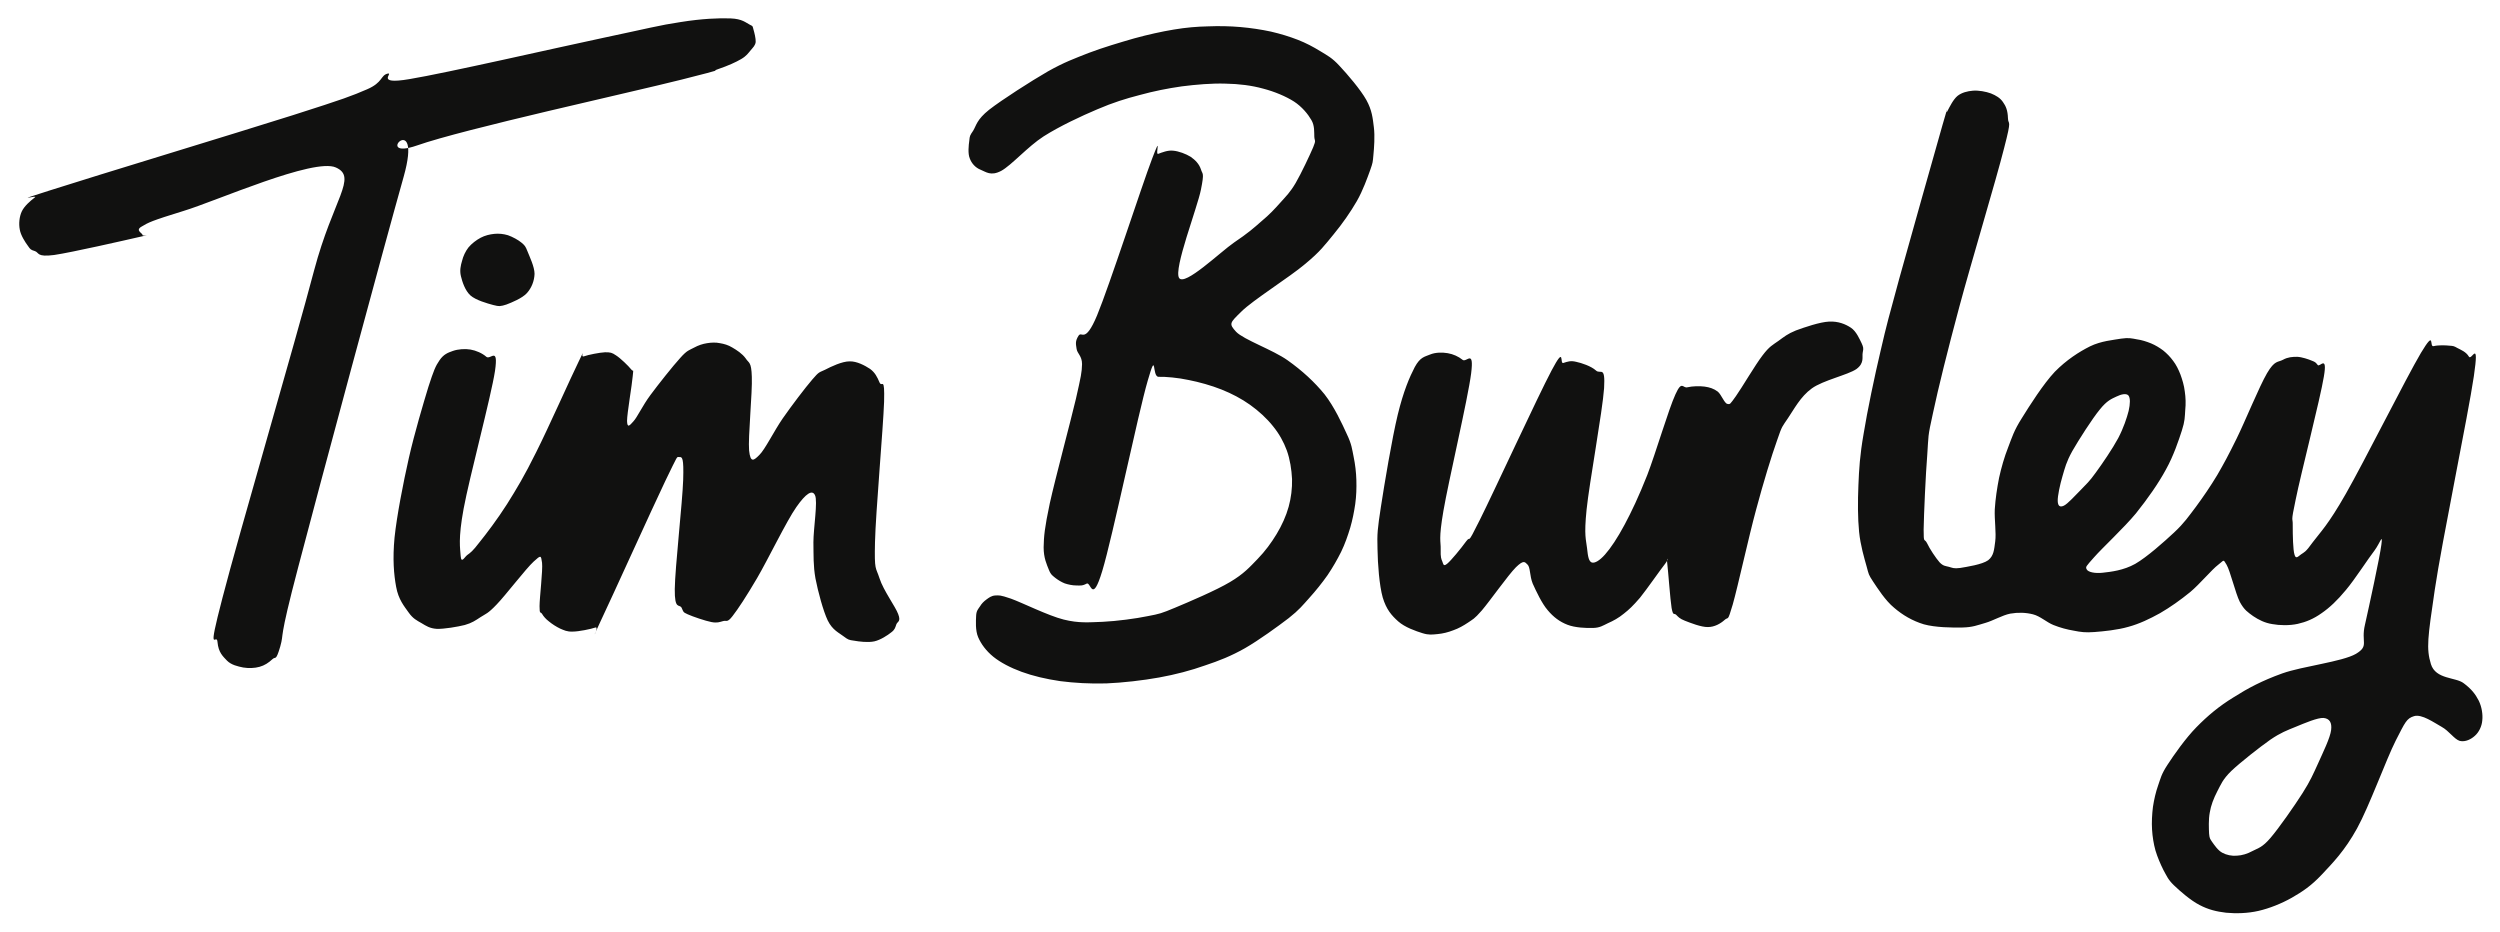
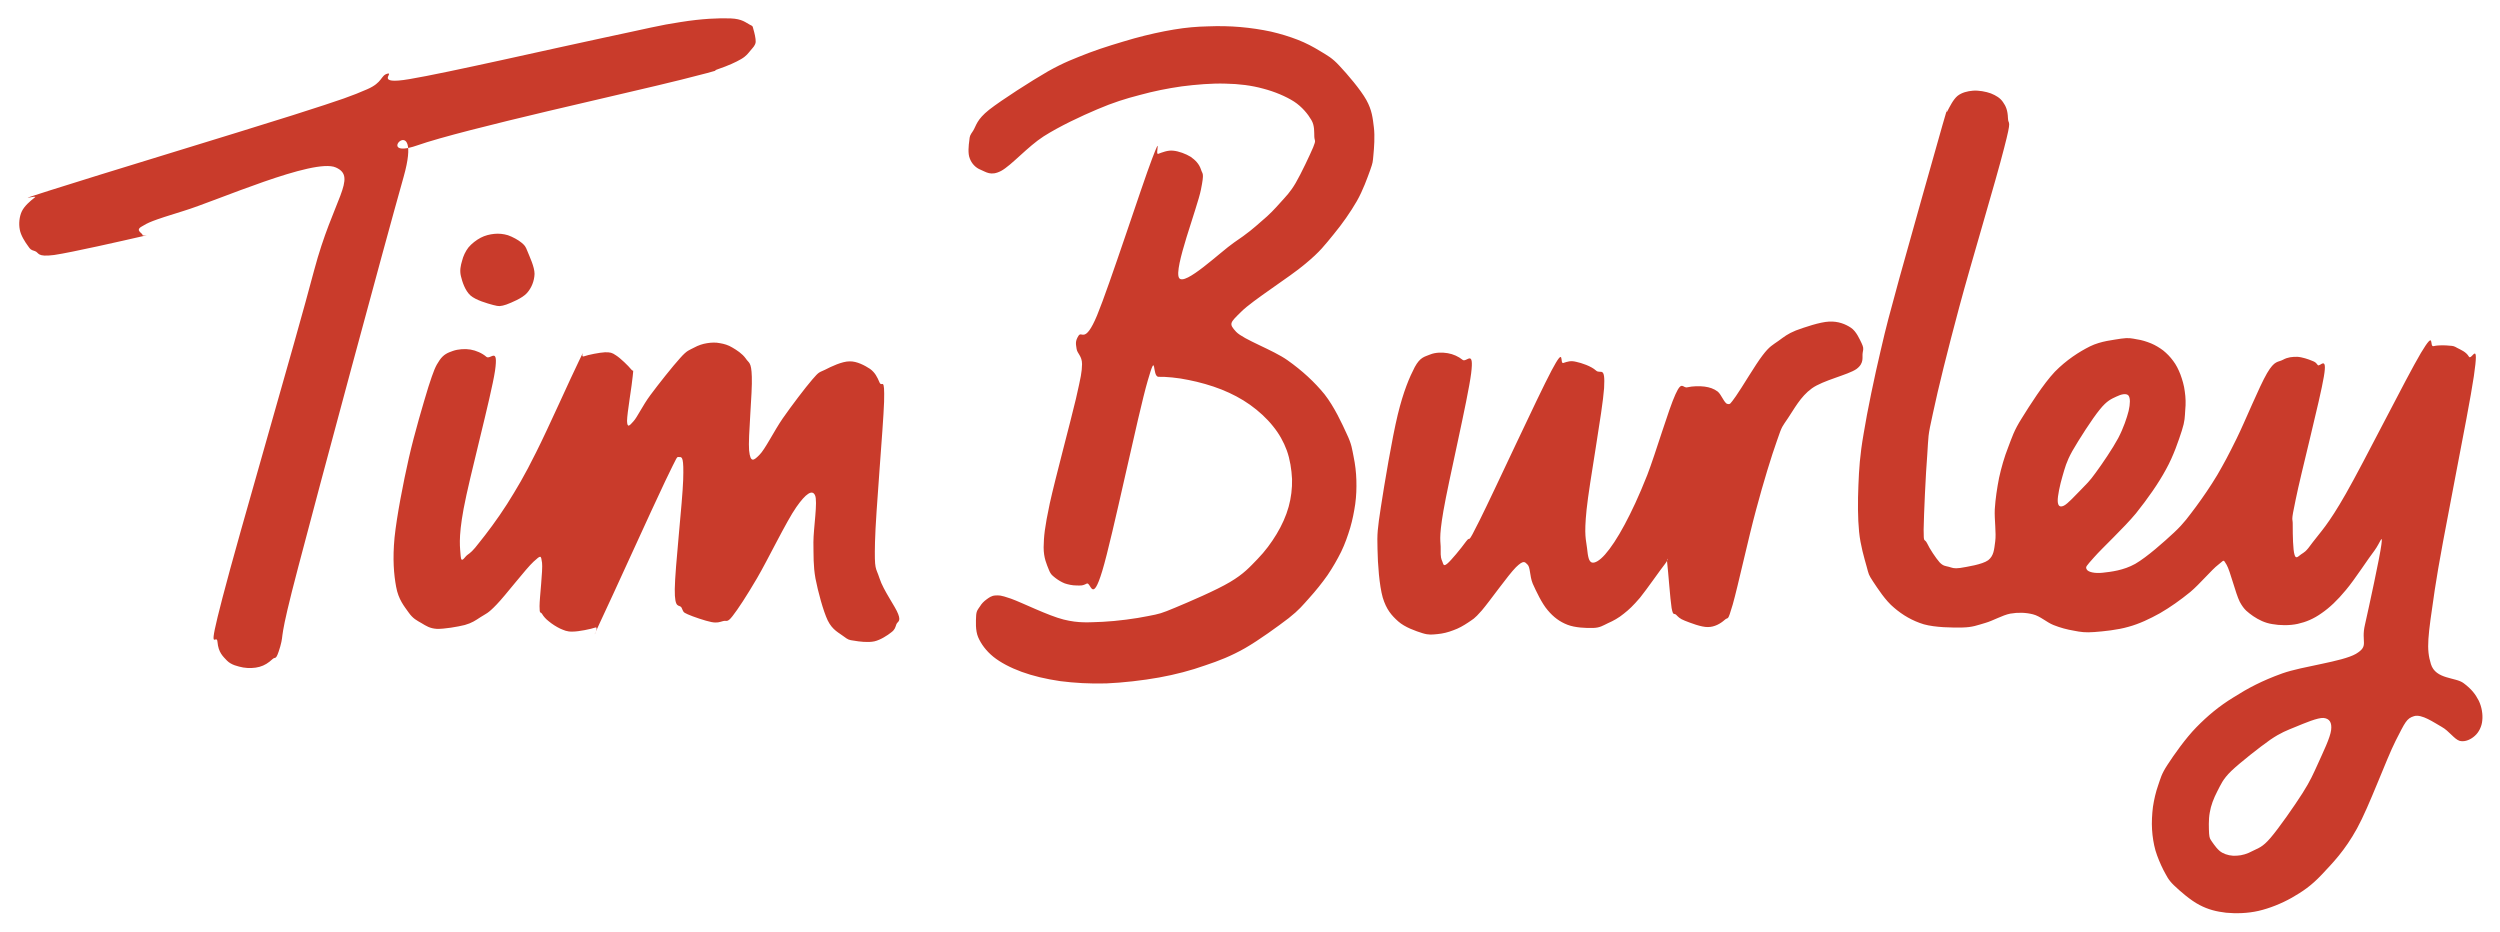
<svg xmlns="http://www.w3.org/2000/svg" viewBox="137 189 1100 410" fill="none" role="img" aria-label="Tim Burley">
-   <path fill="#111110" fill-rule="evenodd" d="M439.6 459.3 C437.4 458.3 437.8 458.3 436.9 456.4 C435.9 454.6 433.8 457.6 433.9 448.2 C434.0 438.9 437.3 409.8 437.6 400.1 C437.9 390.4 437.2 390.0 435.9 390.1 C434.6 390.2 435.6 388.6 429.7 400.7 C423.9 412.8 406.1 452.2 401.0 462.9 C395.9 473.6 401.0 464.4 399.0 465.1 C397.0 465.8 391.6 466.9 389.0 466.9 C386.4 467.0 385.2 466.3 383.5 465.6 C381.8 464.8 379.8 463.5 378.5 462.4 C377.2 461.4 376.2 460.3 375.5 459.1 C374.8 458.0 374.4 459.5 374.4 455.7 C374.4 452.0 375.9 439.8 375.5 436.6 C375.0 433.3 375.1 433.1 371.8 436.1 C368.4 439.2 359.4 451.0 355.5 455.0 C351.6 459.1 350.8 459.0 348.5 460.5 C346.2 462.0 344.7 463.1 341.5 464.0 C338.3 464.8 332.4 465.8 329.2 465.7 C326.1 465.5 324.5 464.4 322.5 463.2 C320.4 462.0 318.7 461.2 316.8 458.5 C314.9 455.8 312.3 452.8 311.3 447.2 C310.3 441.8 309.7 435.0 310.6 425.5 C311.6 416.0 314.4 401.5 316.9 390.5 C319.4 379.5 323.3 366.4 325.5 359.2 C327.8 352.1 328.6 350.1 330.4 347.5 C332.2 344.9 334.0 344.2 336.3 343.4 C338.6 342.6 341.6 342.4 344.0 342.8 C346.4 343.2 349.2 344.4 351.0 346.0 C352.8 347.5 356.4 341.1 354.8 352.2 C353.1 363.4 343.5 399.2 341.0 412.8 C338.5 426.3 339.5 430.3 339.7 433.7 C340.0 437.1 341.3 434.2 342.6 433.2 C344.0 432.2 345.0 431.5 347.9 427.7 C350.9 424.0 355.9 417.4 360.1 410.8 C364.3 404.1 367.7 398.5 372.9 388.0 C378.2 377.5 388.2 355.0 391.7 347.9 C395.2 340.9 392.0 346.4 393.9 345.8 C395.8 345.1 400.9 344.1 403.2 344.0 C405.6 344.0 406.2 344.1 408.1 345.4 C410.0 346.6 413.5 350.0 414.7 351.5 C415.9 353.0 415.7 350.7 415.4 354.5 C415.1 358.3 412.9 370.9 412.9 374.2 C413.0 377.5 414.0 376.3 415.7 374.4 C417.4 372.6 419.7 367.5 423.2 362.8 C426.6 358.2 433.1 350.0 436.3 346.5 C439.4 343.0 440.3 343.1 442.3 342.0 C444.3 340.9 446.2 340.3 448.1 340.0 C450.0 339.7 451.9 339.6 453.8 340.0 C455.6 340.3 457.4 340.8 459.2 341.9 C461.1 343.0 463.6 344.6 465.1 346.7 C466.5 348.9 467.6 348.0 467.8 354.8 C468.1 361.5 466.1 381.5 466.6 387.2 C467.2 392.9 468.7 391.6 471.1 389.2 C473.6 386.8 477.6 378.6 481.4 373.1 C485.3 367.5 491.3 359.6 494.4 356.0 C497.5 352.4 497.3 353.0 500.0 351.7 C502.7 350.3 507.5 348.0 510.8 348.0 C514.0 347.9 517.5 349.8 519.8 351.3 C522.0 352.9 523.0 354.9 524.0 357.3 C525.1 359.7 526.3 354.1 526.0 365.8 C525.6 377.4 522.3 414.5 522.0 427.5 C521.7 440.5 522.3 438.2 524.0 443.5 C525.7 448.8 531.0 455.9 532.2 459.2 C533.5 462.6 531.9 462.4 531.4 463.7 C530.9 465.1 530.8 466.0 529.2 467.2 C527.6 468.5 524.4 470.6 521.7 471.2 C518.9 471.8 515.0 471.3 512.8 470.9 C510.5 470.6 510.2 470.5 508.2 469.0 C506.3 467.5 503.3 466.3 501.2 462.0 C499.2 457.8 496.9 449.2 495.8 443.5 C494.8 437.8 495.0 433.7 494.9 427.6 C494.9 421.5 496.9 409.5 495.6 406.9 C494.4 404.3 491.6 406.1 487.4 412.1 C483.1 418.2 474.8 435.4 470.1 443.4 C465.4 451.4 461.8 456.9 459.3 460.1 C456.9 463.2 456.7 461.8 455.1 462.3 C453.6 462.7 452.6 463.2 450.0 462.7 C447.4 462.2 441.8 460.3 439.6 459.3 Z M568.5 263.7 C566.2 262.8 564.5 260.9 563.7 258.7 C562.8 256.6 563.2 252.9 563.5 250.8 C563.7 248.8 563.7 248.7 565.2 246.5 C566.6 244.2 566.7 241.7 572.2 237.3 C577.7 233.0 590.8 224.6 598.1 220.4 C605.4 216.3 609.7 214.8 616.0 212.3 C622.3 209.9 629.8 207.7 636.0 205.9 C642.2 204.2 648.1 202.9 653.5 202.0 C658.9 201.1 663.6 200.7 668.5 200.6 C673.4 200.4 678.1 200.5 682.8 200.9 C687.4 201.3 692.0 202.0 696.2 202.9 C700.5 203.9 704.4 205.1 708.0 206.5 C711.6 207.9 714.8 209.6 717.9 211.5 C721.0 213.4 723.1 214.4 726.4 218.0 C729.8 221.6 735.7 228.5 738.2 233.0 C740.7 237.5 741.0 241.0 741.5 245.0 C742.0 249.0 741.6 254.1 741.3 257.2 C741.0 260.4 741.1 260.4 739.9 263.8 C738.7 267.1 736.7 272.8 734.0 277.5 C731.3 282.2 727.6 287.5 723.8 292.1 C720.0 296.7 718.0 299.6 711.2 305.2 C704.5 310.9 688.2 321.1 683.2 326.1 C678.1 331.1 677.6 331.4 680.9 335.0 C684.3 338.5 697.0 342.9 703.5 347.5 C710.0 352.1 715.4 357.1 719.8 362.5 C724.1 368.0 727.5 375.4 729.6 380.0 C731.8 384.6 731.9 386.6 732.6 390.0 C733.3 393.4 733.7 396.8 733.8 400.2 C733.9 403.7 733.8 407.2 733.3 410.8 C732.8 414.2 732.1 417.8 731.1 421.2 C730.0 424.8 728.8 428.3 727.1 431.8 C725.4 435.2 723.4 438.7 721.1 442.1 C718.7 445.5 715.9 449.0 713.0 452.2 C710.2 455.3 708.7 457.3 704.0 461.0 C699.3 464.6 690.9 470.7 684.8 474.2 C678.6 477.7 673.5 479.7 667.2 481.8 C661.0 484.0 654.2 485.8 647.0 487.1 C639.8 488.4 631.0 489.4 623.8 489.7 C616.5 489.9 609.7 489.5 603.5 488.7 C597.3 487.8 591.4 486.4 586.5 484.6 C581.6 482.8 577.2 480.5 574.1 478.0 C570.9 475.4 568.7 472.4 567.4 469.4 C566.1 466.4 566.4 462.2 566.5 459.9 C566.6 457.7 567.4 457.0 568.2 455.8 C568.9 454.6 569.9 453.6 571.0 452.8 C572.1 452.0 573.2 451.1 575.0 451.0 C576.8 451.0 576.8 450.7 581.8 452.4 C586.8 454.2 598.2 459.9 605.0 461.6 C611.8 463.3 616.1 462.8 622.2 462.6 C628.4 462.3 636.7 461.2 642.0 460.1 C647.3 459.1 648.0 458.9 654.0 456.4 C660.0 453.9 672.2 448.7 678.2 445.1 C684.3 441.5 686.9 438.5 690.3 435.0 C693.7 431.5 696.4 427.8 698.7 424.0 C701.0 420.2 702.9 416.0 704.0 412.0 C705.1 408.0 705.6 403.9 705.5 399.8 C705.3 395.6 704.6 391.1 703.2 387.2 C701.8 383.4 699.8 379.8 697.1 376.5 C694.4 373.1 690.8 369.8 687.0 367.1 C683.2 364.4 679.0 362.2 674.5 360.4 C670.0 358.6 664.6 357.1 660.0 356.2 C655.4 355.2 649.8 354.7 646.8 354.8 C643.7 354.9 646.1 342.3 642.0 356.5 C637.8 370.8 626.5 425.4 622.0 440.2 C617.5 455.1 617.0 444.7 615.1 445.8 C613.1 446.9 612.1 446.6 610.5 446.6 C608.9 446.6 607.0 446.2 605.5 445.7 C604.0 445.1 602.7 444.3 601.5 443.4 C600.3 442.4 599.4 442.0 598.5 439.7 C597.6 437.4 596.2 434.6 596.2 429.8 C596.3 424.9 596.6 421.4 598.9 410.5 C601.3 399.6 608.0 374.7 610.4 364.5 C612.7 354.3 613.0 352.9 613.1 349.2 C613.1 345.6 611.0 344.6 610.7 342.5 C610.4 340.4 610.0 339.2 611.5 336.8 C613.0 334.3 614.3 340.7 619.7 327.8 C625.1 314.8 639.4 270.7 643.9 258.9 C648.4 247.1 645.1 257.3 646.6 256.7 C648.2 256.1 650.9 255.0 653.2 255.3 C655.6 255.5 658.8 256.7 660.9 258.0 C662.9 259.4 664.6 261.1 665.4 263.5 C666.1 265.9 667.0 264.5 665.4 272.5 C663.8 280.5 653.3 307.4 655.8 311.3 C658.2 315.1 673.9 299.9 680.0 295.7 C686.1 291.6 688.7 289.3 692.1 286.3 C695.6 283.4 697.9 280.9 700.4 278.1 C702.9 275.3 704.7 273.6 707.1 269.5 C709.5 265.4 713.4 257.1 714.8 253.8 C716.2 250.4 715.4 251.2 715.3 249.2 C715.2 247.2 715.5 244.3 714.0 241.8 C712.5 239.2 709.9 236.0 706.4 233.7 C702.8 231.4 697.8 229.3 692.8 228.0 C687.7 226.6 682.2 225.9 676.2 225.8 C670.3 225.6 663.3 226.2 657.0 227.0 C650.7 227.9 644.7 229.1 638.5 230.8 C632.3 232.4 626.8 234.1 619.8 237.1 C612.7 240.1 603.3 244.5 596.2 249.0 C589.2 253.5 582.1 261.7 577.5 264.2 C572.9 266.6 570.8 264.6 568.5 263.7 Z M1069.0 381.8 C1071.4 377.2 1072.8 372.9 1073.6 369.8 C1074.3 366.7 1074.4 364.1 1073.5 363.0 C1072.6 362.0 1070.4 362.4 1068.2 363.5 C1066.1 364.5 1064.1 365.2 1060.9 369.2 C1057.6 373.2 1051.6 382.6 1048.8 387.5 C1046.1 392.4 1045.6 394.8 1044.5 398.5 C1043.4 402.2 1042.3 407.3 1042.4 409.5 C1042.5 411.7 1043.4 412.3 1045.1 411.5 C1046.8 410.7 1050.2 406.9 1052.6 404.5 C1054.9 402.1 1056.4 400.8 1059.1 397.0 C1061.9 393.2 1066.6 386.3 1069.0 381.8 Z M1136.8 463.6 C1133.5 463.1 1130.8 461.7 1128.4 460.1 C1126.1 458.4 1124.5 457.5 1122.5 453.8 C1120.6 450.0 1118.3 440.2 1116.7 437.5 C1115.1 434.8 1115.7 435.5 1113.0 437.5 C1110.3 439.5 1104.9 446.0 1100.7 449.5 C1096.4 453.0 1091.9 456.2 1087.4 458.8 C1082.9 461.3 1078.3 463.5 1073.5 464.8 C1068.7 466.2 1062.5 466.8 1058.5 467.1 C1054.5 467.4 1052.5 467.1 1049.5 466.5 C1046.5 466.0 1043.5 465.2 1040.5 464.0 C1037.5 462.8 1034.7 460.1 1031.5 459.3 C1028.3 458.5 1025.0 458.4 1021.5 459.0 C1018.0 459.7 1014.0 462.1 1010.5 463.1 C1007.0 464.1 1005.0 465.0 1000.5 465.1 C996.0 465.2 988.5 465.1 983.5 463.7 C978.5 462.2 974.1 459.6 970.4 456.4 C966.6 453.3 963.1 447.8 961.1 444.8 C959.1 441.7 959.3 441.9 958.3 438.2 C957.3 434.6 955.6 429.0 955.0 423.0 C954.4 417.0 954.4 409.7 954.7 402.5 C955.0 395.3 955.3 389.6 957.0 379.8 C958.6 369.9 961.8 354.6 964.5 343.2 C967.1 331.9 968.2 328.0 972.7 311.5 C977.3 295.0 988.2 256.2 991.7 244.0 C995.3 231.8 992.7 240.1 993.8 238.0 C994.9 235.9 996.4 232.8 998.3 231.2 C1000.2 229.7 1002.7 229.1 1005.1 228.9 C1007.6 228.7 1010.8 229.3 1013.0 230.1 C1015.2 231.0 1017.1 232.1 1018.3 233.9 C1019.6 235.7 1020.4 237.6 1020.5 241.0 C1020.6 244.4 1022.4 240.4 1018.8 254.2 C1015.3 268.1 1004.3 304.6 999.1 324.0 C993.9 343.4 989.8 359.9 987.5 370.8 C985.1 381.6 985.6 380.5 985.0 389.0 C984.3 397.5 983.5 415.5 983.4 422.0 C983.4 428.5 983.7 425.6 984.9 428.0 C986.0 430.4 988.8 434.6 990.4 436.4 C992.0 438.1 993.0 438.0 994.5 438.4 C996.0 438.8 996.6 439.3 999.5 438.9 C1002.4 438.4 1009.2 437.4 1011.8 435.5 C1014.3 433.5 1014.4 430.9 1014.9 427.2 C1015.4 423.5 1014.5 417.7 1014.7 413.1 C1015.0 408.4 1015.7 403.8 1016.6 399.2 C1017.6 394.7 1018.9 390.1 1020.6 385.8 C1022.3 381.4 1023.1 378.5 1026.6 373.0 C1030.0 367.5 1036.1 357.9 1041.1 352.6 C1046.2 347.4 1051.8 343.8 1056.6 341.4 C1061.5 339.0 1066.9 338.6 1070.3 338.0 C1073.7 337.5 1075.0 337.9 1077.2 338.3 C1079.4 338.6 1081.5 339.3 1083.5 340.1 C1085.4 340.9 1087.2 342.0 1088.8 343.2 C1090.4 344.5 1091.9 346.0 1093.2 347.8 C1094.5 349.5 1095.5 351.5 1096.4 353.8 C1097.2 356.0 1098.0 358.6 1098.3 361.2 C1098.7 363.9 1098.8 366.6 1098.5 369.5 C1098.3 372.4 1098.4 374.2 1097.0 378.5 C1095.6 382.8 1093.4 389.5 1090.0 395.6 C1086.7 401.7 1082.0 408.4 1076.8 414.9 C1071.5 421.3 1062.0 430.1 1058.4 434.2 C1054.8 438.3 1054.5 438.4 1055.2 439.6 C1055.8 440.7 1058.7 441.4 1062.2 441.0 C1065.8 440.6 1071.3 440.0 1076.5 437.1 C1081.7 434.1 1089.2 427.4 1093.6 423.3 C1098.1 419.1 1100.0 416.2 1103.2 412.0 C1106.3 407.8 1109.6 403.0 1112.6 398.0 C1115.5 393.0 1117.4 389.5 1121.1 382.0 C1124.8 374.5 1131.1 359.0 1134.5 353.2 C1137.9 347.4 1139.3 348.5 1141.5 347.3 C1143.7 346.1 1145.6 346.0 1147.8 346.0 C1149.9 346.1 1152.8 347.1 1154.2 347.7 C1155.8 348.3 1155.9 348.5 1156.8 349.6 C1157.6 350.8 1161.2 344.8 1159.5 354.7 C1157.9 364.5 1149.3 397.8 1147.1 408.8 C1144.8 419.7 1145.9 416.2 1145.8 420.2 C1145.8 424.3 1145.9 431.0 1146.6 433.1 C1147.2 435.2 1148.2 433.8 1149.5 432.9 C1150.9 431.9 1151.4 432.1 1154.6 427.6 C1157.9 423.2 1161.3 420.1 1169.2 406.2 C1177.1 392.4 1195.8 355.1 1202.2 344.3 C1208.7 333.5 1205.7 341.9 1207.8 341.3 C1209.8 340.8 1213.0 340.9 1214.8 341.1 C1216.5 341.2 1216.8 341.3 1218.2 342.1 C1219.7 342.9 1222.1 343.8 1223.3 345.9 C1224.5 348.0 1228.0 337.4 1225.5 354.5 C1223.0 371.6 1211.4 427.4 1208.3 448.5 C1205.2 469.6 1204.5 474.3 1206.6 481.2 C1208.7 488.0 1217.5 486.9 1221.0 489.6 C1224.5 492.2 1226.2 494.5 1227.6 497.2 C1229.0 500.0 1229.5 503.4 1229.2 506.0 C1229.0 508.6 1227.7 511.2 1226.0 512.7 C1224.4 514.2 1221.8 515.6 1219.3 515.0 C1216.9 514.3 1214.6 510.6 1211.3 508.8 C1207.9 506.9 1202.6 503.1 1199.2 504.1 C1195.9 505.1 1195.3 506.7 1191.1 514.9 C1186.9 523.2 1179.5 543.7 1174.1 553.5 C1168.7 563.3 1163.4 568.7 1158.6 573.8 C1153.9 578.8 1150.1 581.3 1145.4 584.0 C1140.8 586.6 1135.5 588.7 1130.7 589.8 C1125.9 590.9 1120.8 591.0 1116.5 590.6 C1112.2 590.1 1108.6 589.2 1104.8 587.2 C1100.9 585.2 1096.2 581.1 1093.5 578.5 C1090.9 576.0 1090.3 574.3 1088.9 571.8 C1087.6 569.2 1086.3 566.2 1085.4 563.2 C1084.6 560.3 1084.1 557.2 1083.9 554.0 C1083.7 550.8 1083.9 547.2 1084.3 544.0 C1084.8 540.8 1085.5 537.6 1086.6 534.5 C1087.7 531.4 1087.9 529.8 1090.7 525.5 C1093.5 521.2 1098.6 513.9 1103.4 509.0 C1108.3 504.0 1113.4 499.7 1119.8 495.8 C1126.1 491.8 1132.3 488.5 1141.2 485.3 C1150.2 482.1 1167.5 480.2 1173.6 476.7 C1179.6 473.1 1175.7 471.7 1177.6 463.8 C1179.4 455.8 1184.1 434.2 1184.8 428.7 C1185.5 423.3 1184.3 427.8 1181.8 431.2 C1179.2 434.5 1173.1 444.0 1169.2 448.6 C1165.4 453.2 1162.0 456.4 1158.5 458.8 C1155.0 461.3 1151.6 462.7 1148.0 463.5 C1144.4 464.3 1140.0 464.2 1136.8 463.6 Z M402.2 205.7 C382.4 209.9 333.0 221.2 317.2 223.8 C301.5 226.5 310.6 220.7 307.5 221.4 C304.4 222.2 305.5 225.3 298.5 228.3 C291.5 231.3 289.0 232.3 265.8 239.7 C242.5 247.1 178.2 266.6 159.2 272.7 C140.3 278.7 154.4 274.4 152.3 275.9 C150.2 277.5 147.7 279.7 146.6 282.0 C145.5 284.3 145.2 287.5 145.7 290.0 C146.1 292.5 148.1 295.6 149.3 297.2 C150.4 298.8 150.5 298.9 152.4 299.5 C154.3 300.2 153.1 302.2 160.8 301.2 C168.4 300.1 192.1 294.7 198.6 293.2 C205.1 291.7 199.6 293.2 199.7 292.4 C199.8 291.6 196.3 290.4 199.3 288.7 C202.3 286.9 203.5 286.2 217.8 281.8 C232.0 277.5 275.2 258.3 284.8 262.7 C294.4 267.0 283.6 276.4 275.2 308.0 C266.9 339.6 241.9 424.8 234.9 452.0 C227.8 479.2 232.4 466.9 232.7 471.5 C233.1 476.1 235.1 477.8 236.9 479.7 C238.8 481.6 241.6 482.2 244.0 482.7 C246.4 483.1 249.1 483.0 251.2 482.4 C253.4 481.8 255.2 480.6 256.8 479.1 C258.3 477.6 258.3 480.3 260.3 473.5 C262.2 466.7 259.2 472.7 268.3 438.2 C277.3 403.8 305.9 297.6 314.6 266.8 C323.3 235.9 300.1 260.1 320.5 253.0 C340.9 245.8 414.9 229.6 437.0 224.0 C459.1 218.4 448.6 220.9 453.0 219.4 C457.4 217.9 460.7 216.4 463.1 215.0 C465.5 213.6 466.3 212.3 467.4 211.0 C468.4 209.8 469.3 209.0 469.5 207.5 C469.6 206.0 468.9 203.2 468.5 201.9 C468.1 200.6 468.5 200.6 466.8 199.8 C465.2 199.0 463.6 197.3 458.5 197.1 C453.4 196.9 445.9 197.2 436.5 198.7 C427.1 200.1 422.1 201.5 402.2 205.7 Z M1110.3 559.4 C1109.4 558.0 1109.2 558.0 1109.0 555.8 C1108.9 553.7 1108.7 549.6 1109.3 546.5 C1109.8 543.4 1111.0 540.3 1112.6 537.2 C1114.2 534.2 1114.9 532.0 1118.8 528.2 C1122.7 524.5 1131.2 517.8 1135.9 514.5 C1140.6 511.3 1143.2 510.4 1147.1 508.8 C1151.0 507.2 1156.8 504.7 1159.4 504.9 C1162.0 505.2 1163.1 506.9 1162.7 510.2 C1162.3 513.6 1159.1 520.1 1157.0 524.8 C1154.9 529.4 1153.6 532.5 1150.1 538.0 C1146.6 543.5 1139.7 553.4 1136.0 557.7 C1132.4 561.9 1130.7 562.1 1128.2 563.4 C1125.8 564.7 1123.5 565.4 1121.2 565.5 C1119.0 565.7 1116.6 565.2 1114.8 564.2 C1112.9 563.2 1111.3 560.8 1110.3 559.4 Z M869.7 437.0 C871.7 434.5 870.1 433.8 870.6 437.0 C871.0 440.2 871.9 452.8 872.5 456.5 C873.2 460.2 873.5 458.6 874.5 459.5 C875.4 460.4 876.0 461.2 878.3 462.1 C880.6 463.0 885.6 465.0 888.5 464.9 C891.4 464.9 894.0 463.4 895.8 461.8 C897.6 460.1 897.0 463.1 899.4 455.0 C901.7 446.9 906.4 425.3 909.7 413.2 C912.9 401.2 916.5 389.5 918.9 382.8 C921.2 376.0 921.2 376.8 923.7 373.0 C926.3 369.2 929.2 363.5 934.2 359.9 C939.2 356.3 950.0 354.0 953.8 351.4 C957.5 348.7 956.2 346.0 956.6 344.1 C957.0 342.2 956.9 341.8 956.1 340.0 C955.2 338.2 953.8 334.8 951.4 333.2 C949.0 331.6 945.8 330.3 941.8 330.5 C937.7 330.7 931.0 333.0 927.2 334.4 C923.5 335.9 922.0 337.2 919.5 339.0 C917.0 340.8 915.6 341.3 912.5 345.4 C909.4 349.4 903.3 359.8 900.8 363.3 C898.2 366.9 898.3 367.0 897.0 366.7 C895.7 366.4 894.4 362.6 892.8 361.3 C891.1 360.0 889.2 359.4 887.0 359.1 C884.8 358.8 881.6 358.9 879.5 359.4 C877.4 360.0 877.1 356.1 874.2 362.5 C871.2 369.0 865.5 388.4 861.8 398.0 C858.0 407.6 854.9 414.1 851.8 419.9 C848.7 425.7 845.7 430.2 843.2 433.0 C840.8 435.7 838.7 436.9 837.4 436.5 C836.1 436.0 835.7 434.1 835.3 430.2 C834.9 426.4 833.9 425.0 835.1 413.2 C836.3 401.5 842.1 370.0 842.8 359.8 C843.4 349.5 841.2 353.9 839.2 352.0 C837.1 350.1 832.9 348.7 830.5 348.2 C828.1 347.6 826.7 348.1 824.9 348.7 C823.1 349.4 825.8 340.5 819.7 352.0 C813.6 363.5 794.4 405.2 788.1 417.8 C781.9 430.3 784.5 424.0 782.1 427.2 C779.7 430.5 775.5 435.6 773.8 437.0 C772.0 438.5 772.1 437.1 771.6 436.0 C771.2 435.0 770.8 434.4 770.9 430.7 C771.0 427.0 769.9 426.6 772.1 413.8 C774.3 400.9 782.9 364.4 784.3 353.3 C785.7 342.2 782.2 348.8 780.5 347.3 C778.8 345.9 776.4 344.8 774.0 344.4 C771.6 344.0 768.6 344.0 766.2 345.0 C763.8 346.0 761.9 346.1 759.5 350.5 C757.2 354.9 754.5 361.2 752.0 371.5 C749.5 381.8 746.1 402.2 744.6 412.0 C743.1 421.8 742.9 423.8 743.1 430.5 C743.2 437.2 743.9 446.6 745.4 451.9 C747.0 457.2 749.3 459.8 752.2 462.4 C755.1 465.0 760.0 466.7 762.9 467.6 C765.8 468.5 767.2 468.2 769.5 468.0 C771.8 467.8 774.2 467.2 776.5 466.3 C778.8 465.5 780.9 464.3 783.0 462.9 C785.1 461.4 785.5 461.6 789.0 457.6 C792.5 453.5 800.6 442.0 804.0 438.6 C807.4 435.3 807.9 436.2 809.1 437.4 C810.4 438.6 810.0 442.4 811.4 445.8 C812.9 449.1 815.4 454.5 818.0 457.5 C820.5 460.5 823.3 462.6 826.7 463.9 C830.0 465.2 835.0 465.4 838.0 465.3 C841.0 465.2 842.2 464.3 844.5 463.2 C846.8 462.2 849.2 460.9 851.5 459.0 C853.8 457.2 855.5 455.6 858.6 452.0 C861.6 448.3 867.7 439.5 869.7 437.0 Z M354.5 291.9 C352.5 292.1 350.4 292.6 348.5 293.6 C346.6 294.6 344.5 296.2 343.1 297.9 C341.8 299.6 340.8 301.7 340.3 303.8 C339.7 305.8 339.2 308.0 339.8 310.5 C340.4 313.0 341.6 316.8 344.0 319.0 C346.4 321.1 351.4 322.5 354.0 323.2 C356.6 323.9 357.3 323.8 359.8 323.0 C362.2 322.1 366.8 320.2 368.8 318.0 C370.9 315.7 372.1 312.6 372.2 309.5 C372.2 306.4 370.0 301.9 369.1 299.6 C368.2 297.3 367.9 297.0 366.5 295.8 C365.1 294.6 362.5 293.2 360.5 292.5 C358.5 291.9 356.5 291.7 354.5 291.9 Z" />
+   <path fill="#C93B2B" fill-rule="evenodd" d="M439.6 459.3 C437.4 458.3 437.8 458.3 436.9 456.4 C435.9 454.6 433.8 457.6 433.9 448.2 C434.0 438.9 437.3 409.8 437.6 400.1 C437.9 390.4 437.2 390.0 435.9 390.1 C434.6 390.2 435.6 388.6 429.7 400.7 C423.9 412.8 406.1 452.2 401.0 462.9 C395.9 473.6 401.0 464.4 399.0 465.1 C397.0 465.8 391.6 466.9 389.0 466.9 C386.4 467.0 385.2 466.3 383.5 465.6 C381.8 464.8 379.8 463.5 378.5 462.4 C377.2 461.4 376.2 460.3 375.5 459.1 C374.8 458.0 374.4 459.5 374.4 455.7 C374.4 452.0 375.9 439.8 375.5 436.6 C375.0 433.3 375.1 433.1 371.8 436.1 C368.4 439.2 359.4 451.0 355.5 455.0 C351.6 459.1 350.8 459.0 348.5 460.5 C346.2 462.0 344.7 463.1 341.5 464.0 C338.3 464.8 332.4 465.8 329.2 465.7 C326.1 465.5 324.5 464.4 322.5 463.2 C320.4 462.0 318.7 461.2 316.8 458.5 C314.9 455.8 312.3 452.8 311.3 447.2 C310.3 441.8 309.7 435.0 310.6 425.5 C311.6 416.0 314.4 401.5 316.9 390.5 C319.4 379.5 323.3 366.4 325.5 359.2 C327.8 352.1 328.6 350.1 330.4 347.5 C332.2 344.9 334.0 344.2 336.3 343.4 C338.6 342.6 341.6 342.4 344.0 342.8 C346.4 343.2 349.2 344.4 351.0 346.0 C352.8 347.5 356.4 341.1 354.8 352.2 C353.1 363.4 343.5 399.2 341.0 412.8 C338.5 426.3 339.5 430.3 339.7 433.7 C340.0 437.1 341.3 434.2 342.6 433.2 C344.0 432.2 345.0 431.5 347.9 427.7 C350.9 424.0 355.9 417.4 360.1 410.8 C364.3 404.1 367.7 398.5 372.9 388.0 C378.2 377.5 388.2 355.0 391.7 347.9 C395.2 340.9 392.0 346.4 393.9 345.8 C395.8 345.1 400.9 344.1 403.2 344.0 C405.6 344.0 406.2 344.1 408.1 345.4 C410.0 346.6 413.5 350.0 414.7 351.5 C415.9 353.0 415.7 350.7 415.4 354.5 C415.1 358.3 412.9 370.9 412.9 374.2 C413.0 377.5 414.0 376.3 415.7 374.4 C417.4 372.6 419.7 367.5 423.2 362.8 C426.6 358.2 433.1 350.0 436.3 346.5 C439.4 343.0 440.3 343.1 442.3 342.0 C444.3 340.9 446.2 340.3 448.1 340.0 C450.0 339.7 451.9 339.6 453.8 340.0 C455.6 340.3 457.4 340.8 459.2 341.9 C461.1 343.0 463.6 344.6 465.1 346.7 C466.5 348.9 467.6 348.0 467.8 354.8 C468.1 361.5 466.1 381.5 466.6 387.2 C467.2 392.9 468.7 391.6 471.1 389.2 C473.6 386.8 477.6 378.6 481.4 373.1 C485.3 367.5 491.3 359.6 494.4 356.0 C497.5 352.4 497.3 353.0 500.0 351.7 C502.7 350.3 507.5 348.0 510.8 348.0 C514.0 347.9 517.5 349.8 519.8 351.3 C522.0 352.9 523.0 354.9 524.0 357.3 C525.1 359.7 526.3 354.1 526.0 365.8 C525.6 377.4 522.3 414.5 522.0 427.5 C521.7 440.5 522.3 438.2 524.0 443.5 C525.7 448.8 531.0 455.9 532.2 459.2 C533.5 462.6 531.9 462.4 531.4 463.7 C530.9 465.1 530.8 466.0 529.2 467.2 C527.6 468.5 524.4 470.6 521.7 471.2 C518.9 471.8 515.0 471.3 512.8 470.9 C510.5 470.6 510.2 470.5 508.2 469.0 C506.3 467.5 503.3 466.3 501.2 462.0 C499.2 457.8 496.9 449.2 495.8 443.5 C494.8 437.8 495.0 433.7 494.9 427.6 C494.9 421.5 496.9 409.5 495.6 406.9 C494.4 404.3 491.6 406.1 487.4 412.1 C483.1 418.2 474.8 435.4 470.1 443.4 C465.4 451.4 461.8 456.9 459.3 460.1 C456.9 463.2 456.7 461.8 455.1 462.3 C453.6 462.7 452.6 463.2 450.0 462.7 C447.4 462.2 441.8 460.3 439.6 459.3 Z M568.5 263.7 C566.2 262.8 564.5 260.9 563.7 258.7 C562.8 256.6 563.2 252.9 563.5 250.8 C563.7 248.8 563.7 248.7 565.2 246.5 C566.6 244.2 566.7 241.7 572.2 237.3 C577.7 233.0 590.8 224.6 598.1 220.4 C605.4 216.3 609.7 214.8 616.0 212.3 C622.3 209.9 629.8 207.7 636.0 205.9 C642.2 204.2 648.1 202.9 653.5 202.0 C658.9 201.1 663.6 200.7 668.5 200.6 C673.4 200.4 678.1 200.5 682.8 200.9 C687.4 201.3 692.0 202.0 696.2 202.9 C700.5 203.9 704.4 205.1 708.0 206.5 C711.6 207.9 714.8 209.6 717.9 211.5 C721.0 213.4 723.1 214.4 726.4 218.0 C729.8 221.6 735.7 228.5 738.2 233.0 C740.7 237.5 741.0 241.0 741.5 245.0 C742.0 249.0 741.6 254.1 741.3 257.2 C741.0 260.4 741.1 260.4 739.9 263.8 C738.7 267.1 736.7 272.8 734.0 277.5 C731.3 282.2 727.6 287.5 723.8 292.1 C720.0 296.7 718.0 299.6 711.2 305.2 C704.5 310.9 688.2 321.1 683.2 326.1 C678.1 331.1 677.6 331.4 680.9 335.0 C684.3 338.5 697.0 342.9 703.5 347.5 C710.0 352.1 715.4 357.1 719.8 362.5 C724.1 368.0 727.5 375.4 729.6 380.0 C731.8 384.6 731.9 386.6 732.6 390.0 C733.3 393.4 733.7 396.8 733.8 400.2 C733.9 403.7 733.8 407.2 733.3 410.8 C732.8 414.2 732.1 417.8 731.1 421.2 C730.0 424.8 728.8 428.3 727.1 431.8 C725.4 435.2 723.4 438.7 721.1 442.1 C718.7 445.5 715.9 449.0 713.0 452.2 C710.2 455.3 708.7 457.3 704.0 461.0 C699.3 464.6 690.9 470.7 684.8 474.2 C678.6 477.7 673.5 479.7 667.2 481.8 C661.0 484.0 654.2 485.8 647.0 487.1 C639.8 488.4 631.0 489.4 623.8 489.7 C616.5 489.9 609.7 489.5 603.5 488.7 C597.3 487.8 591.4 486.4 586.5 484.6 C581.6 482.8 577.2 480.5 574.1 478.0 C570.9 475.4 568.7 472.4 567.4 469.4 C566.1 466.4 566.4 462.2 566.5 459.9 C566.6 457.7 567.4 457.0 568.2 455.8 C568.9 454.6 569.9 453.6 571.0 452.8 C572.1 452.0 573.2 451.1 575.0 451.0 C576.8 451.0 576.8 450.7 581.8 452.4 C586.8 454.2 598.2 459.9 605.0 461.6 C611.8 463.3 616.1 462.8 622.2 462.6 C628.4 462.3 636.7 461.2 642.0 460.1 C647.3 459.1 648.0 458.9 654.0 456.4 C660.0 453.9 672.2 448.7 678.2 445.1 C684.3 441.5 686.9 438.5 690.3 435.0 C693.7 431.5 696.4 427.8 698.7 424.0 C701.0 420.2 702.9 416.0 704.0 412.0 C705.1 408.0 705.6 403.9 705.5 399.8 C705.3 395.6 704.6 391.1 703.2 387.2 C701.8 383.4 699.8 379.8 697.1 376.5 C694.4 373.1 690.8 369.8 687.0 367.1 C683.2 364.4 679.0 362.2 674.5 360.4 C670.0 358.6 664.6 357.1 660.0 356.2 C655.4 355.2 649.8 354.7 646.8 354.8 C643.7 354.9 646.1 342.3 642.0 356.5 C637.8 370.8 626.5 425.4 622.0 440.2 C617.5 455.1 617.0 444.7 615.1 445.8 C613.1 446.9 612.1 446.6 610.5 446.6 C608.9 446.6 607.0 446.2 605.5 445.7 C604.0 445.1 602.7 444.3 601.5 443.4 C600.3 442.4 599.4 442.0 598.5 439.7 C597.6 437.4 596.2 434.6 596.2 429.8 C596.3 424.9 596.6 421.4 598.9 410.5 C601.3 399.6 608.0 374.7 610.4 364.5 C612.7 354.3 613.0 352.9 613.1 349.2 C613.1 345.6 611.0 344.6 610.7 342.5 C610.4 340.4 610.0 339.2 611.5 336.8 C613.0 334.3 614.3 340.7 619.7 327.8 C625.1 314.8 639.4 270.7 643.9 258.9 C648.4 247.1 645.1 257.3 646.6 256.7 C648.2 256.1 650.9 255.0 653.2 255.3 C655.6 255.5 658.8 256.7 660.9 258.0 C662.9 259.4 664.6 261.1 665.4 263.5 C666.1 265.9 667.0 264.5 665.4 272.5 C663.8 280.5 653.3 307.4 655.8 311.3 C658.2 315.1 673.9 299.9 680.0 295.7 C686.1 291.6 688.7 289.3 692.1 286.3 C695.6 283.4 697.9 280.9 700.4 278.1 C702.9 275.3 704.7 273.6 707.1 269.5 C709.5 265.4 713.4 257.1 714.8 253.8 C716.2 250.4 715.4 251.2 715.3 249.2 C715.2 247.2 715.5 244.3 714.0 241.8 C712.5 239.2 709.9 236.0 706.4 233.7 C702.8 231.4 697.8 229.3 692.8 228.0 C687.7 226.6 682.2 225.9 676.2 225.8 C670.3 225.6 663.3 226.2 657.0 227.0 C650.7 227.9 644.7 229.1 638.5 230.8 C632.3 232.4 626.8 234.1 619.8 237.1 C612.7 240.1 603.3 244.5 596.2 249.0 C589.2 253.5 582.1 261.7 577.5 264.2 C572.9 266.6 570.8 264.6 568.5 263.7 Z M1069.0 381.8 C1071.4 377.2 1072.8 372.9 1073.6 369.8 C1074.3 366.7 1074.4 364.1 1073.5 363.0 C1072.6 362.0 1070.4 362.4 1068.2 363.5 C1066.1 364.5 1064.1 365.2 1060.9 369.2 C1057.6 373.2 1051.6 382.6 1048.8 387.5 C1046.1 392.4 1045.6 394.8 1044.5 398.5 C1043.4 402.2 1042.3 407.3 1042.4 409.5 C1042.5 411.7 1043.4 412.3 1045.1 411.5 C1046.8 410.7 1050.2 406.9 1052.6 404.5 C1054.9 402.1 1056.4 400.8 1059.1 397.0 C1061.9 393.2 1066.6 386.3 1069.0 381.8 Z M1136.8 463.6 C1133.5 463.1 1130.8 461.7 1128.4 460.1 C1126.1 458.4 1124.5 457.5 1122.5 453.8 C1120.6 450.0 1118.3 440.2 1116.7 437.5 C1115.1 434.8 1115.7 435.5 1113.0 437.5 C1110.3 439.5 1104.9 446.0 1100.7 449.5 C1096.4 453.0 1091.9 456.2 1087.4 458.8 C1082.9 461.3 1078.3 463.5 1073.5 464.8 C1068.7 466.2 1062.5 466.8 1058.5 467.1 C1054.5 467.4 1052.5 467.1 1049.5 466.5 C1046.5 466.0 1043.5 465.2 1040.5 464.0 C1037.5 462.8 1034.7 460.1 1031.5 459.3 C1028.3 458.5 1025.0 458.4 1021.5 459.0 C1018.0 459.7 1014.0 462.1 1010.5 463.1 C1007.0 464.1 1005.0 465.0 1000.5 465.1 C996.0 465.2 988.5 465.1 983.5 463.7 C978.5 462.2 974.1 459.6 970.4 456.4 C966.6 453.3 963.1 447.8 961.1 444.8 C959.1 441.7 959.3 441.9 958.3 438.2 C957.3 434.6 955.6 429.0 955.0 423.0 C954.4 417.0 954.4 409.7 954.7 402.5 C955.0 395.3 955.3 389.6 957.0 379.8 C958.6 369.9 961.8 354.6 964.5 343.2 C967.1 331.9 968.2 328.0 972.7 311.5 C977.3 295.0 988.2 256.2 991.7 244.0 C995.3 231.8 992.7 240.1 993.8 238.0 C994.9 235.9 996.4 232.8 998.3 231.2 C1000.2 229.7 1002.7 229.1 1005.1 228.9 C1007.6 228.7 1010.8 229.3 1013.0 230.1 C1015.2 231.0 1017.1 232.1 1018.3 233.9 C1019.6 235.7 1020.4 237.6 1020.5 241.0 C1020.6 244.4 1022.4 240.4 1018.8 254.2 C1015.3 268.1 1004.3 304.6 999.1 324.0 C993.9 343.4 989.8 359.9 987.5 370.8 C985.1 381.6 985.6 380.5 985.0 389.0 C984.3 397.5 983.5 415.5 983.4 422.0 C983.4 428.5 983.7 425.6 984.9 428.0 C986.0 430.4 988.8 434.6 990.4 436.4 C992.0 438.1 993.0 438.0 994.5 438.4 C996.0 438.8 996.6 439.3 999.5 438.9 C1002.4 438.4 1009.2 437.4 1011.8 435.5 C1014.3 433.5 1014.4 430.9 1014.9 427.2 C1015.4 423.5 1014.5 417.7 1014.7 413.1 C1015.0 408.4 1015.7 403.8 1016.6 399.2 C1017.6 394.7 1018.9 390.1 1020.6 385.8 C1022.3 381.4 1023.1 378.5 1026.6 373.0 C1030.0 367.5 1036.1 357.9 1041.1 352.6 C1046.2 347.4 1051.8 343.8 1056.6 341.4 C1061.5 339.0 1066.9 338.6 1070.3 338.0 C1073.7 337.5 1075.0 337.9 1077.2 338.3 C1079.4 338.6 1081.5 339.3 1083.5 340.1 C1085.4 340.9 1087.2 342.0 1088.8 343.2 C1090.4 344.5 1091.9 346.0 1093.2 347.8 C1094.5 349.5 1095.5 351.5 1096.4 353.8 C1097.2 356.0 1098.0 358.6 1098.3 361.2 C1098.7 363.9 1098.8 366.6 1098.5 369.5 C1098.3 372.4 1098.4 374.2 1097.0 378.5 C1095.6 382.8 1093.4 389.5 1090.0 395.6 C1086.7 401.7 1082.0 408.4 1076.8 414.9 C1071.5 421.3 1062.0 430.1 1058.4 434.2 C1054.8 438.3 1054.5 438.4 1055.2 439.6 C1055.8 440.7 1058.7 441.4 1062.2 441.0 C1065.8 440.6 1071.3 440.0 1076.5 437.1 C1081.7 434.1 1089.2 427.4 1093.6 423.3 C1098.1 419.1 1100.0 416.2 1103.2 412.0 C1106.3 407.8 1109.6 403.0 1112.6 398.0 C1115.5 393.0 1117.4 389.5 1121.1 382.0 C1124.8 374.5 1131.1 359.0 1134.5 353.2 C1137.9 347.4 1139.3 348.5 1141.5 347.3 C1143.7 346.1 1145.6 346.0 1147.8 346.0 C1149.9 346.1 1152.8 347.1 1154.2 347.7 C1155.8 348.3 1155.9 348.5 1156.8 349.6 C1157.6 350.8 1161.2 344.8 1159.5 354.7 C1157.9 364.5 1149.3 397.8 1147.1 408.8 C1144.8 419.7 1145.9 416.2 1145.8 420.2 C1145.8 424.3 1145.9 431.0 1146.6 433.1 C1147.2 435.2 1148.2 433.8 1149.5 432.9 C1150.9 431.9 1151.4 432.1 1154.6 427.6 C1157.9 423.2 1161.3 420.1 1169.2 406.2 C1177.1 392.4 1195.8 355.1 1202.2 344.3 C1208.7 333.5 1205.7 341.9 1207.8 341.3 C1209.8 340.8 1213.0 340.9 1214.8 341.1 C1216.5 341.2 1216.8 341.3 1218.2 342.1 C1219.7 342.9 1222.1 343.8 1223.3 345.9 C1224.5 348.0 1228.0 337.4 1225.5 354.5 C1223.0 371.6 1211.4 427.4 1208.3 448.5 C1205.2 469.6 1204.5 474.3 1206.6 481.2 C1208.7 488.0 1217.5 486.9 1221.0 489.6 C1224.5 492.2 1226.2 494.5 1227.6 497.2 C1229.0 500.0 1229.5 503.4 1229.2 506.0 C1229.0 508.6 1227.7 511.2 1226.0 512.7 C1224.4 514.2 1221.8 515.6 1219.3 515.0 C1216.9 514.3 1214.6 510.6 1211.3 508.8 C1207.9 506.9 1202.6 503.1 1199.2 504.1 C1195.9 505.1 1195.3 506.7 1191.1 514.9 C1186.9 523.2 1179.5 543.7 1174.1 553.5 C1168.7 563.3 1163.4 568.7 1158.6 573.8 C1153.9 578.8 1150.1 581.3 1145.4 584.0 C1140.8 586.6 1135.5 588.7 1130.7 589.8 C1125.9 590.9 1120.8 591.0 1116.5 590.6 C1112.2 590.1 1108.6 589.2 1104.8 587.2 C1100.9 585.2 1096.2 581.1 1093.5 578.5 C1090.9 576.0 1090.3 574.3 1088.9 571.8 C1087.6 569.2 1086.3 566.2 1085.4 563.2 C1084.6 560.3 1084.1 557.2 1083.9 554.0 C1083.7 550.8 1083.9 547.2 1084.3 544.0 C1084.8 540.8 1085.5 537.6 1086.6 534.5 C1087.7 531.4 1087.9 529.8 1090.7 525.5 C1093.5 521.2 1098.6 513.9 1103.4 509.0 C1108.3 504.0 1113.4 499.7 1119.8 495.8 C1126.1 491.8 1132.3 488.5 1141.2 485.3 C1150.2 482.1 1167.5 480.2 1173.6 476.7 C1179.6 473.1 1175.7 471.7 1177.6 463.8 C1179.4 455.8 1184.1 434.2 1184.8 428.7 C1185.5 423.3 1184.3 427.8 1181.8 431.2 C1179.2 434.5 1173.1 444.0 1169.2 448.6 C1165.4 453.2 1162.0 456.4 1158.5 458.8 C1155.0 461.3 1151.6 462.7 1148.0 463.5 C1144.4 464.3 1140.0 464.2 1136.8 463.6 Z M402.2 205.7 C382.4 209.9 333.0 221.2 317.2 223.8 C301.5 226.5 310.6 220.7 307.5 221.4 C304.4 222.2 305.5 225.3 298.5 228.3 C291.5 231.3 289.0 232.3 265.8 239.7 C242.5 247.1 178.2 266.6 159.2 272.7 C140.3 278.7 154.4 274.4 152.3 275.9 C150.2 277.5 147.7 279.7 146.6 282.0 C145.5 284.3 145.2 287.5 145.7 290.0 C146.1 292.5 148.1 295.6 149.3 297.2 C150.4 298.8 150.5 298.9 152.4 299.5 C154.3 300.2 153.1 302.2 160.8 301.2 C168.4 300.1 192.1 294.7 198.6 293.2 C205.1 291.7 199.6 293.2 199.7 292.4 C199.8 291.6 196.3 290.4 199.3 288.7 C202.3 286.9 203.5 286.2 217.8 281.8 C232.0 277.5 275.2 258.3 284.8 262.7 C294.4 267.0 283.6 276.4 275.2 308.0 C266.9 339.6 241.9 424.8 234.9 452.0 C227.8 479.2 232.4 466.9 232.7 471.5 C233.1 476.1 235.1 477.8 236.9 479.7 C238.8 481.6 241.6 482.2 244.0 482.7 C246.4 483.1 249.1 483.0 251.2 482.4 C253.4 481.8 255.2 480.6 256.8 479.1 C258.3 477.6 258.3 480.3 260.3 473.5 C262.2 466.7 259.2 472.7 268.3 438.2 C277.3 403.8 305.9 297.6 314.6 266.8 C323.3 235.9 300.1 260.1 320.5 253.0 C340.9 245.8 414.9 229.6 437.0 224.0 C459.1 218.4 448.6 220.9 453.0 219.4 C457.4 217.9 460.7 216.4 463.1 215.0 C465.5 213.6 466.3 212.3 467.4 211.0 C468.4 209.8 469.3 209.0 469.5 207.5 C469.6 206.0 468.9 203.2 468.5 201.9 C468.1 200.6 468.5 200.6 466.8 199.8 C465.2 199.0 463.6 197.3 458.5 197.1 C453.4 196.9 445.9 197.2 436.5 198.7 C427.1 200.1 422.1 201.5 402.2 205.7 Z M1110.3 559.4 C1109.4 558.0 1109.2 558.0 1109.0 555.8 C1108.9 553.7 1108.7 549.6 1109.3 546.5 C1109.8 543.4 1111.0 540.3 1112.6 537.2 C1114.2 534.2 1114.9 532.0 1118.8 528.2 C1122.7 524.5 1131.2 517.8 1135.9 514.5 C1140.6 511.3 1143.2 510.4 1147.1 508.8 C1151.0 507.2 1156.8 504.7 1159.4 504.9 C1162.0 505.2 1163.1 506.9 1162.7 510.2 C1162.3 513.6 1159.1 520.1 1157.0 524.8 C1154.9 529.4 1153.6 532.5 1150.1 538.0 C1146.6 543.5 1139.7 553.4 1136.0 557.7 C1132.4 561.9 1130.7 562.1 1128.2 563.4 C1125.8 564.7 1123.5 565.4 1121.2 565.5 C1119.0 565.7 1116.6 565.2 1114.8 564.2 C1112.9 563.2 1111.3 560.8 1110.3 559.4 Z M869.7 437.0 C871.7 434.5 870.1 433.8 870.6 437.0 C871.0 440.2 871.9 452.8 872.5 456.5 C873.2 460.2 873.5 458.6 874.5 459.5 C875.4 460.4 876.0 461.2 878.3 462.1 C880.6 463.0 885.6 465.0 888.5 464.9 C891.4 464.9 894.0 463.4 895.8 461.8 C897.6 460.1 897.0 463.1 899.4 455.0 C901.7 446.9 906.4 425.3 909.7 413.2 C912.9 401.2 916.5 389.5 918.9 382.8 C921.2 376.0 921.2 376.8 923.7 373.0 C926.3 369.2 929.2 363.5 934.2 359.9 C939.2 356.3 950.0 354.0 953.8 351.4 C957.5 348.7 956.2 346.0 956.6 344.1 C957.0 342.2 956.9 341.8 956.1 340.0 C955.2 338.2 953.8 334.8 951.4 333.2 C949.0 331.6 945.8 330.3 941.8 330.5 C937.7 330.7 931.0 333.0 927.2 334.4 C923.5 335.9 922.0 337.2 919.5 339.0 C917.0 340.8 915.6 341.3 912.5 345.4 C909.4 349.4 903.3 359.8 900.8 363.3 C898.2 366.9 898.3 367.0 897.0 366.7 C895.7 366.4 894.4 362.6 892.8 361.3 C891.1 360.0 889.2 359.4 887.0 359.1 C884.8 358.8 881.6 358.9 879.5 359.4 C877.4 360.0 877.1 356.1 874.2 362.5 C871.2 369.0 865.5 388.4 861.8 398.0 C858.0 407.6 854.9 414.1 851.8 419.9 C848.7 425.7 845.7 430.2 843.2 433.0 C840.8 435.7 838.7 436.9 837.4 436.5 C836.1 436.0 835.7 434.1 835.3 430.2 C834.9 426.4 833.9 425.0 835.1 413.2 C836.3 401.5 842.1 370.0 842.8 359.8 C843.4 349.5 841.2 353.9 839.2 352.0 C837.1 350.1 832.9 348.7 830.5 348.2 C828.1 347.6 826.7 348.1 824.9 348.7 C823.1 349.4 825.8 340.5 819.7 352.0 C813.6 363.5 794.4 405.2 788.1 417.8 C781.9 430.3 784.5 424.0 782.1 427.2 C779.7 430.5 775.5 435.6 773.8 437.0 C772.0 438.5 772.1 437.1 771.6 436.0 C771.2 435.0 770.8 434.4 770.9 430.7 C771.0 427.0 769.9 426.6 772.1 413.8 C774.3 400.9 782.9 364.4 784.3 353.3 C785.7 342.2 782.2 348.8 780.5 347.3 C778.8 345.9 776.4 344.8 774.0 344.4 C771.6 344.0 768.6 344.0 766.2 345.0 C763.8 346.0 761.9 346.1 759.5 350.5 C757.2 354.9 754.5 361.2 752.0 371.5 C749.5 381.8 746.1 402.2 744.6 412.0 C743.1 421.8 742.9 423.8 743.1 430.5 C743.2 437.2 743.9 446.6 745.4 451.9 C747.0 457.2 749.3 459.8 752.2 462.4 C755.1 465.0 760.0 466.7 762.9 467.6 C765.8 468.5 767.2 468.2 769.5 468.0 C771.8 467.8 774.2 467.2 776.5 466.3 C778.8 465.5 780.9 464.3 783.0 462.9 C785.1 461.4 785.5 461.6 789.0 457.6 C792.5 453.5 800.6 442.0 804.0 438.6 C807.4 435.3 807.9 436.2 809.1 437.4 C810.4 438.6 810.0 442.4 811.4 445.8 C812.9 449.1 815.4 454.5 818.0 457.5 C820.5 460.5 823.3 462.6 826.7 463.9 C830.0 465.2 835.0 465.4 838.0 465.3 C841.0 465.2 842.2 464.3 844.5 463.2 C846.8 462.2 849.2 460.9 851.5 459.0 C853.8 457.2 855.5 455.6 858.6 452.0 C861.6 448.3 867.7 439.5 869.7 437.0 Z M354.5 291.9 C352.5 292.1 350.4 292.6 348.5 293.6 C346.6 294.6 344.5 296.2 343.1 297.9 C341.8 299.6 340.8 301.7 340.3 303.8 C339.7 305.8 339.2 308.0 339.8 310.5 C340.4 313.0 341.6 316.8 344.0 319.0 C346.4 321.1 351.4 322.5 354.0 323.2 C356.6 323.9 357.3 323.8 359.8 323.0 C362.2 322.1 366.8 320.2 368.8 318.0 C370.9 315.7 372.1 312.6 372.2 309.5 C372.2 306.4 370.0 301.9 369.1 299.6 C368.2 297.3 367.9 297.0 366.5 295.8 C365.1 294.6 362.5 293.2 360.5 292.5 C358.5 291.9 356.5 291.7 354.5 291.9 Z" />
</svg>
